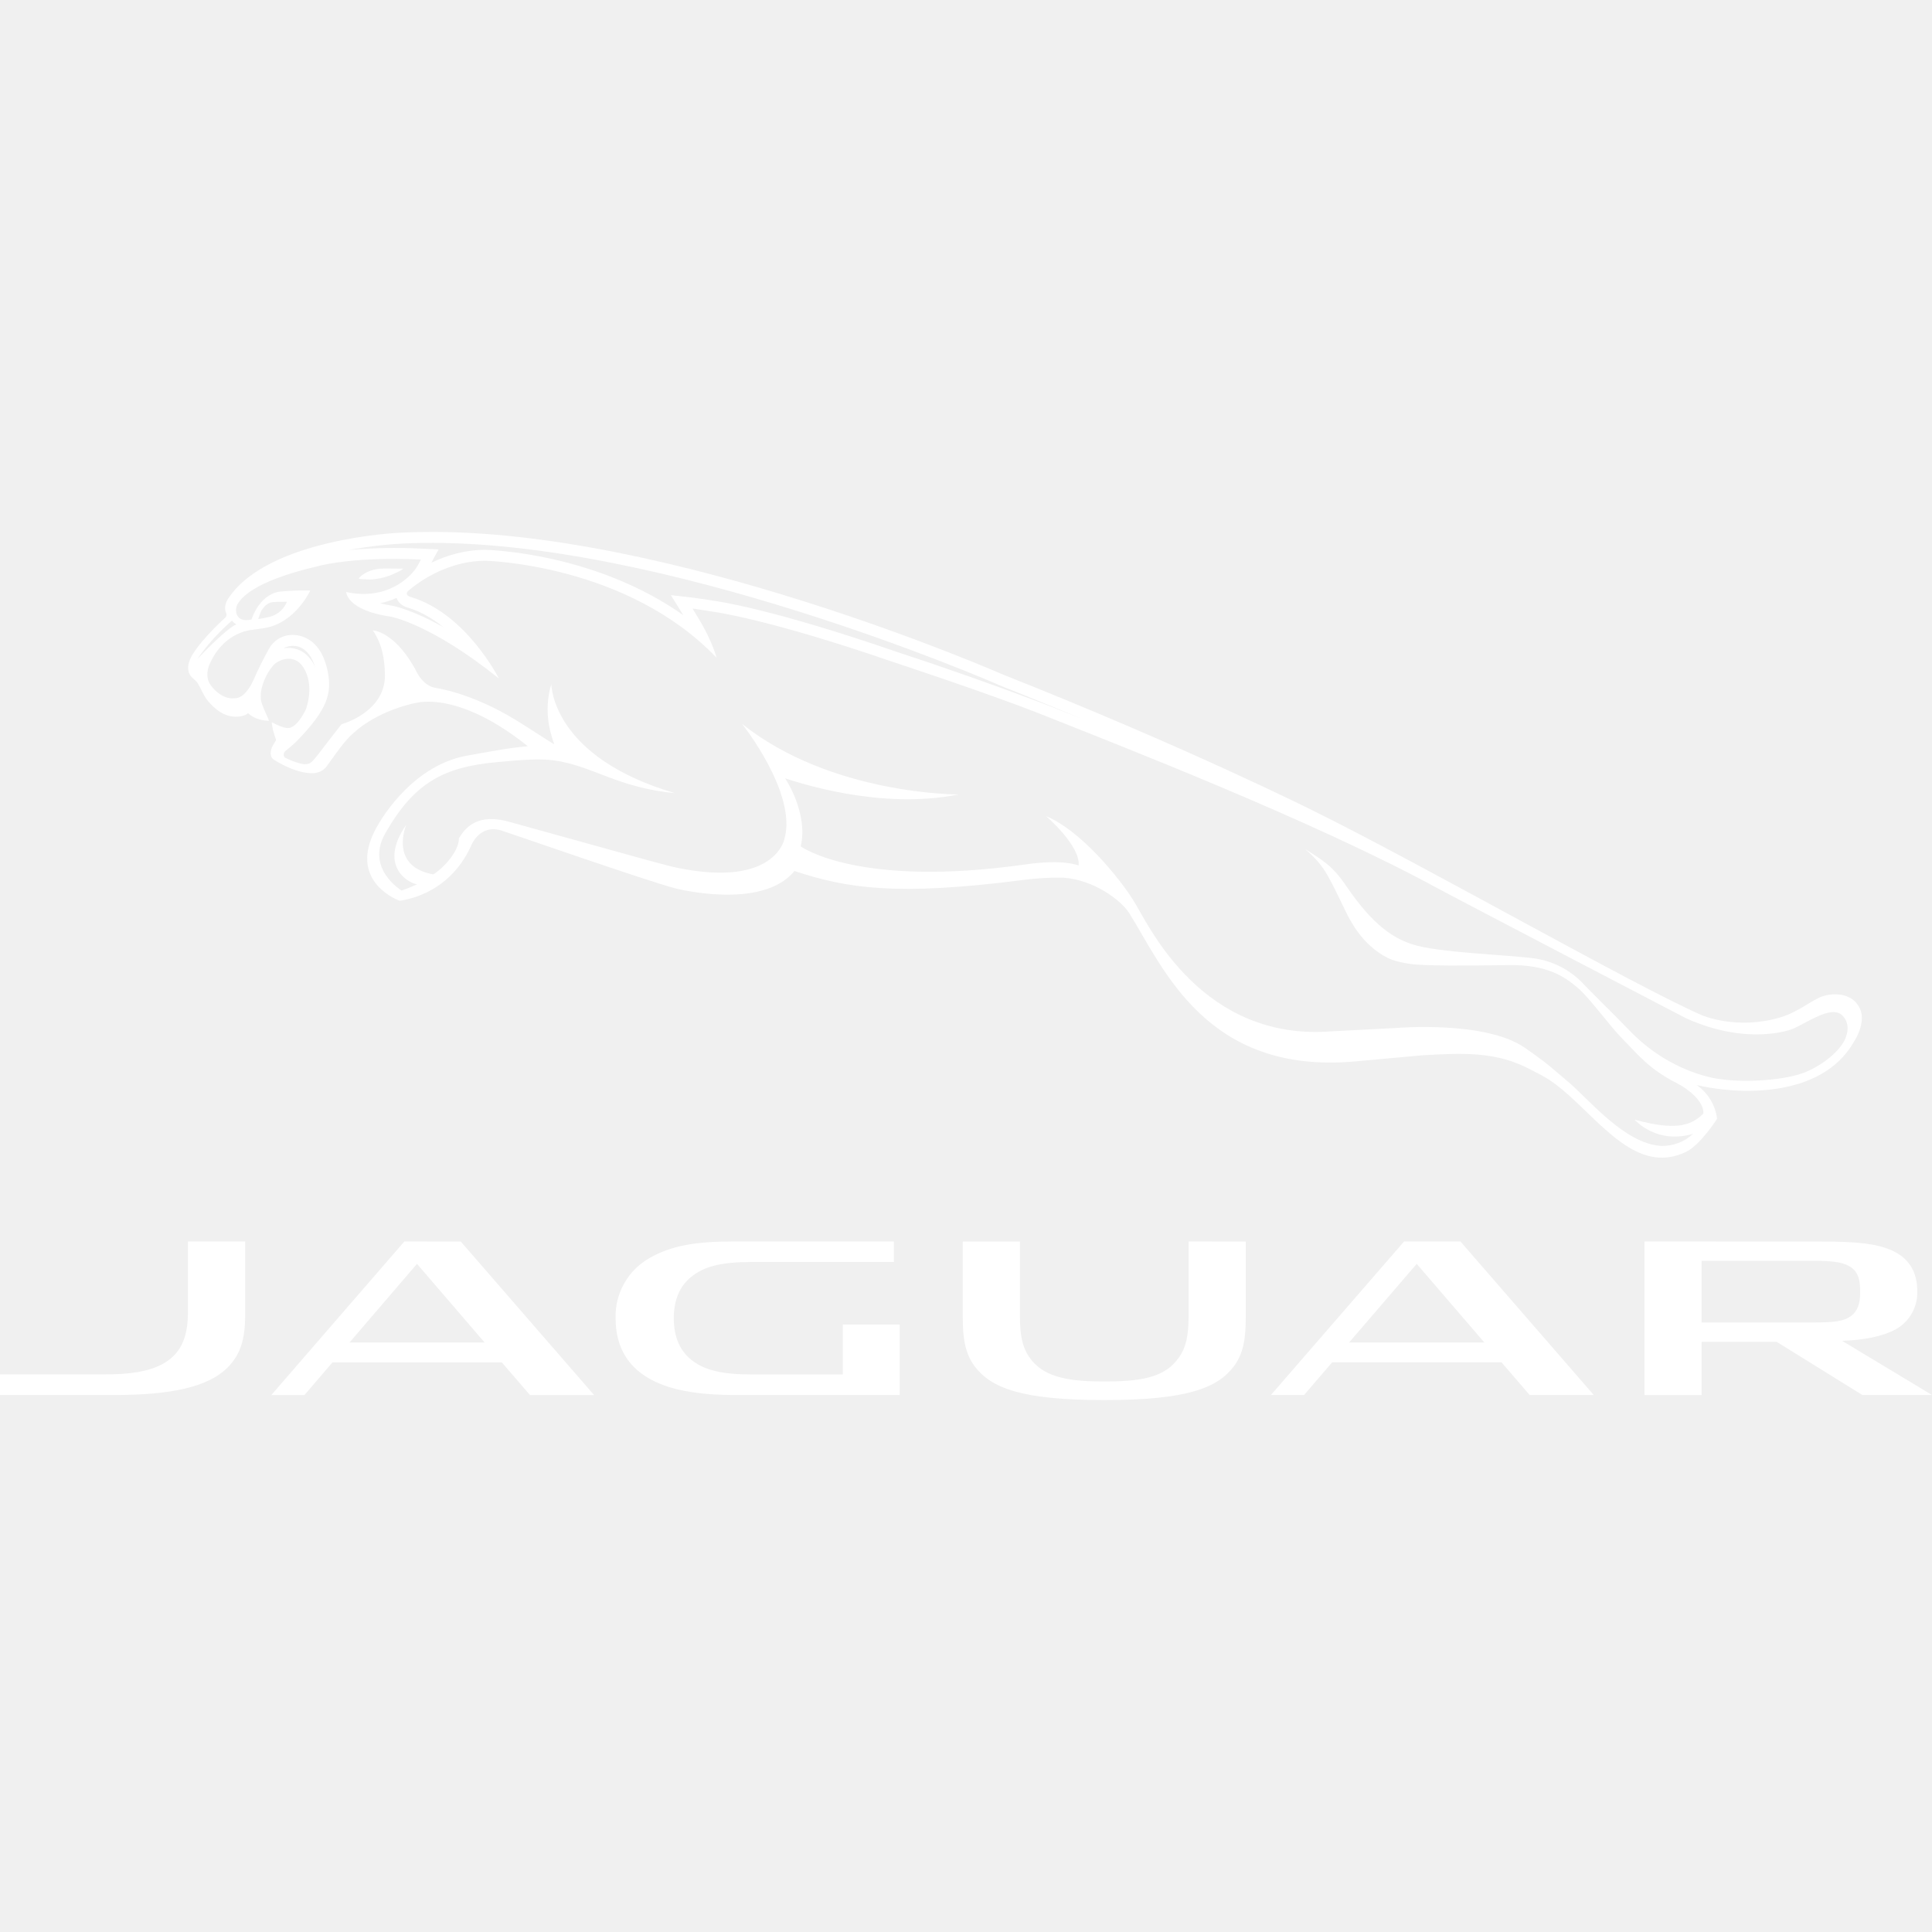
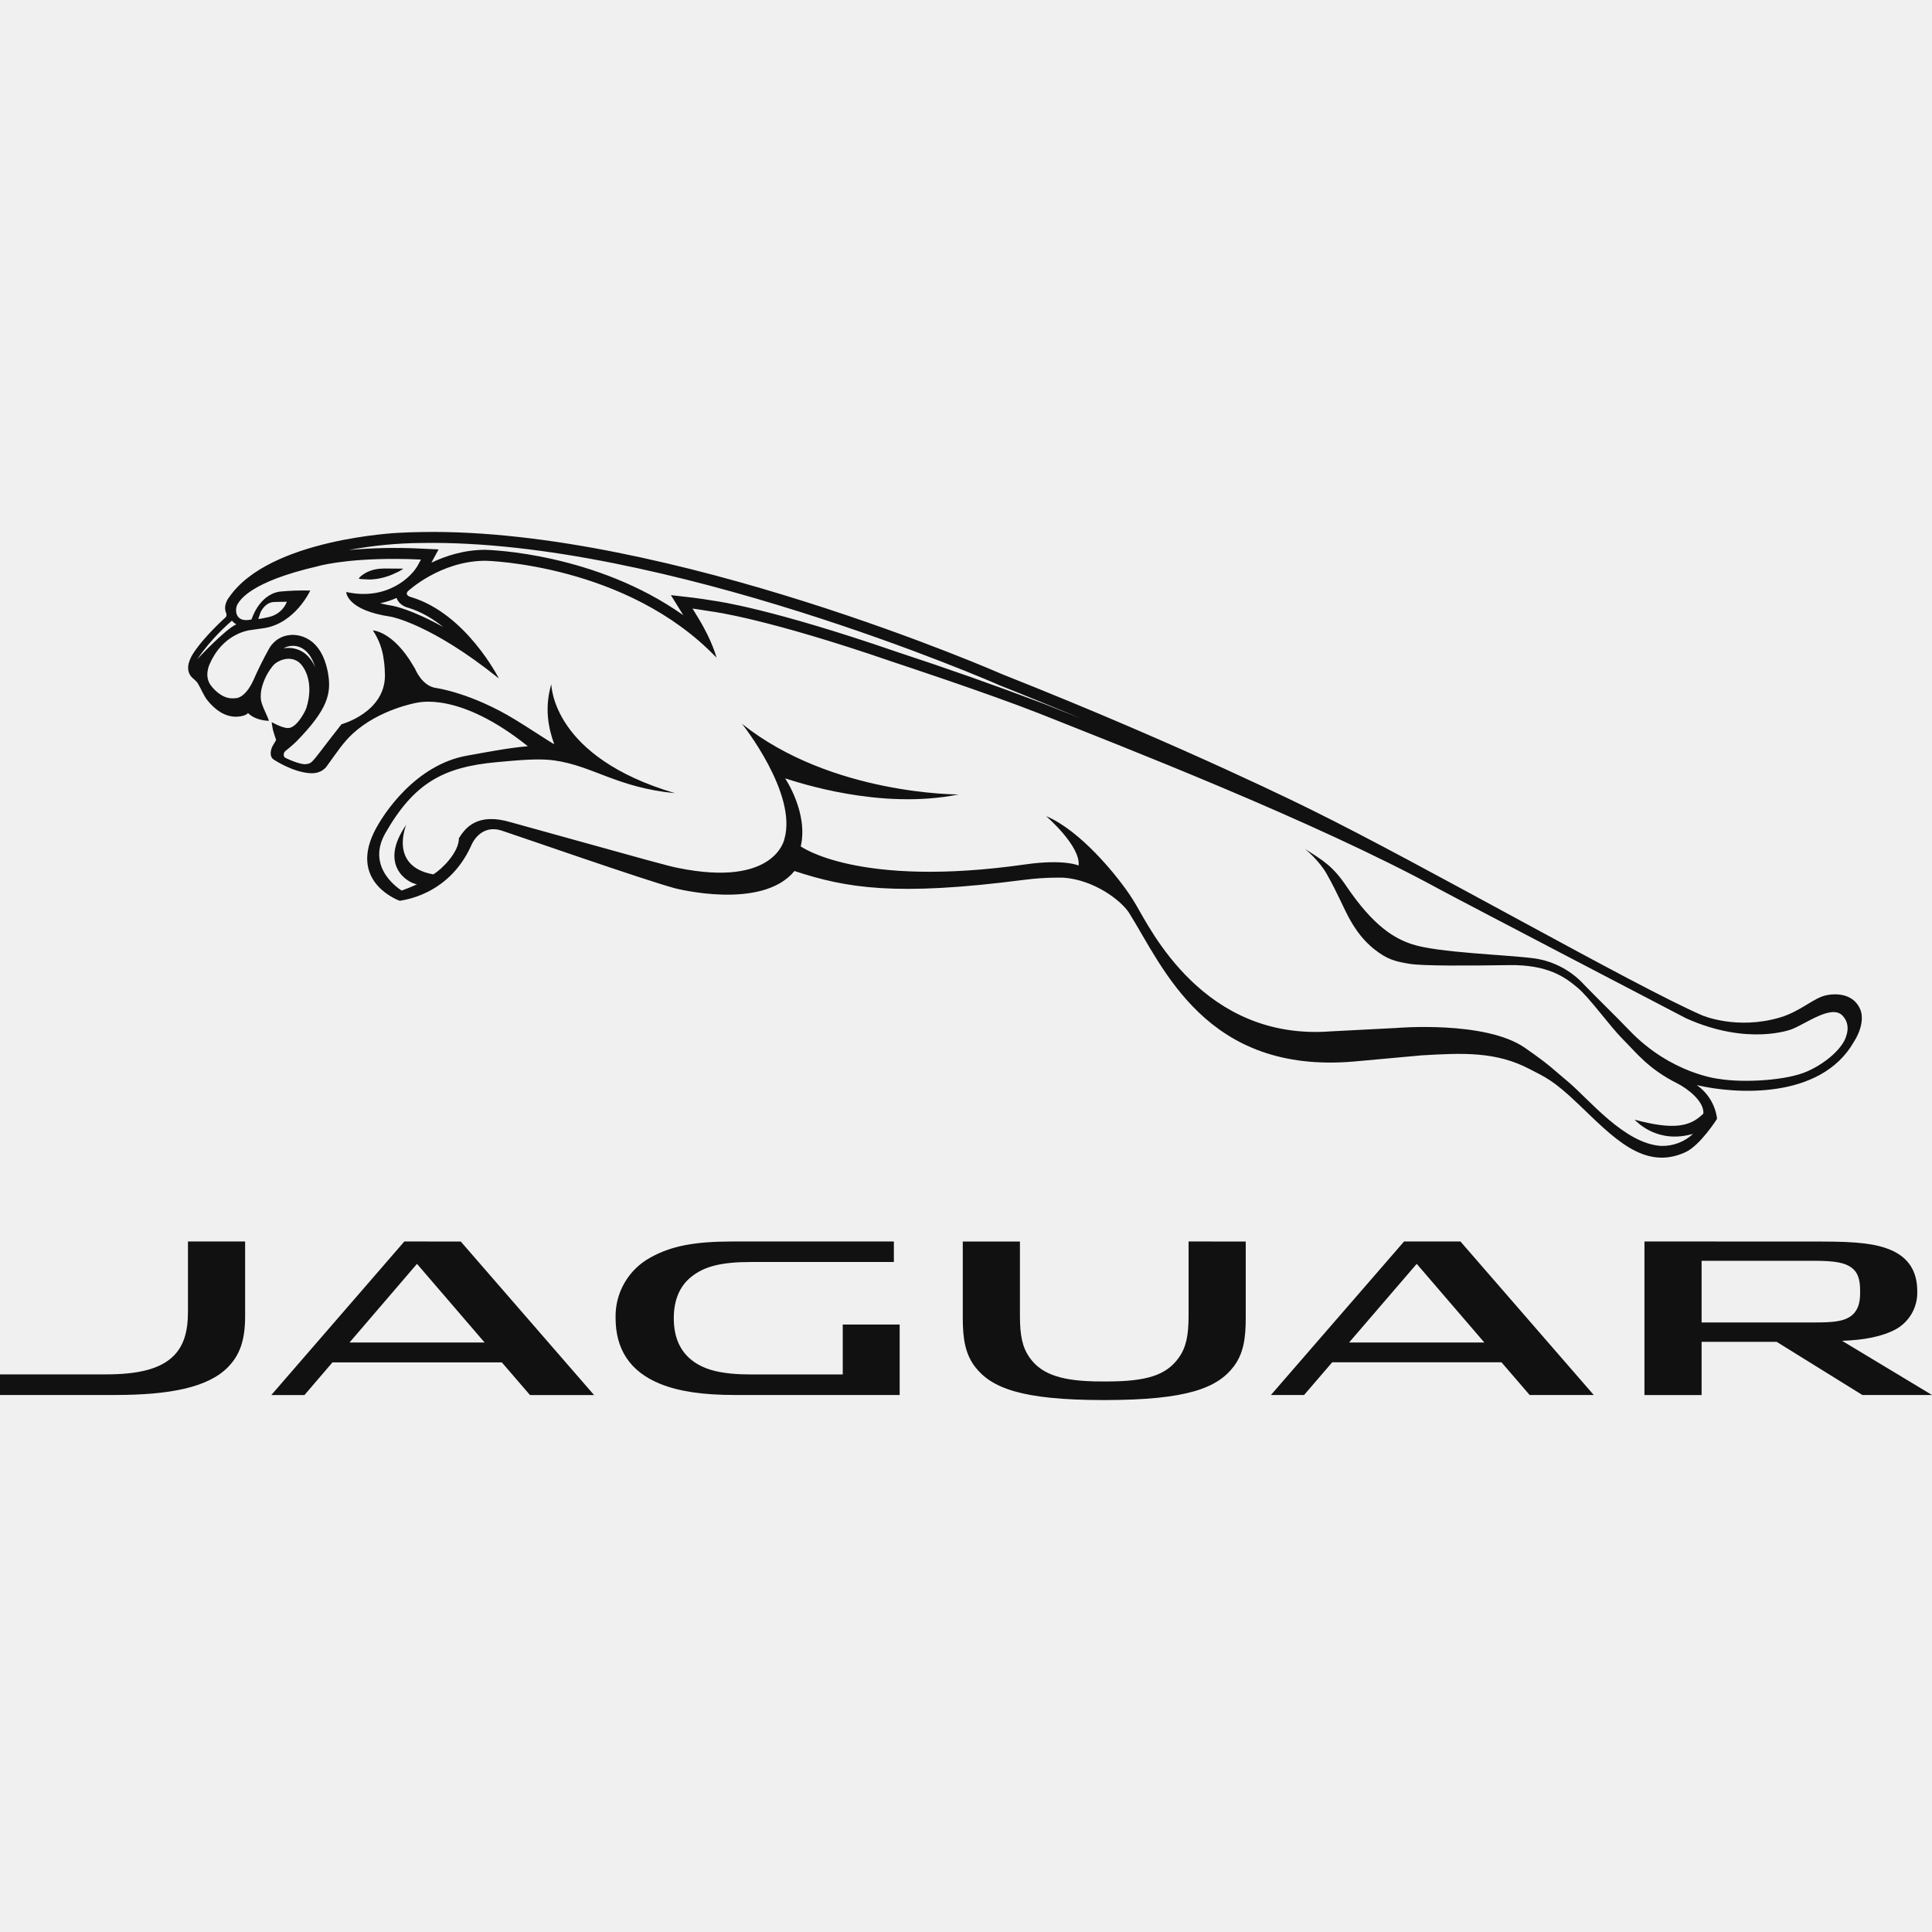
- <svg xmlns="http://www.w3.org/2000/svg" fill="#FFFFFF" role="img" viewBox="0 0 24 24">
+ <svg xmlns="http://www.w3.org/2000/svg" role="img" viewBox="0 0 24 24" fill="#111111">
  <path d="M5.241 6.609a6.93 6.93 0 0 0-.293.01s-1.6.072-2.1.798c0 0-.085.098-.037.203 0 0 .01.03-.01.05 0 0-.27.24-.406.455-.048.078-.102.209 0 .3 0 0 .045.035.063.065.039.064.075.159.123.215.07.084.211.228.41.193.073-.013.09-.04.09-.04.1.099.26.096.26.096-.02-.064-.09-.188-.1-.263a.421.421 0 0 1 .015-.162.701.701 0 0 1 .145-.271c.054-.054.192-.115.303-.038.088.063.194.268.106.56 0 .022-.1.23-.205.26 0 0-.01.004-.03.004-.07 0-.2-.073-.2-.073s0 .018.015.094c.012.043.027.09.04.127 0 0-.025.046-.042.072-.025.045-.046.131.01.17 0 0 .23.157.455.171.154.01.212-.095.212-.095.114-.156.2-.29.32-.399.327-.3.786-.38.786-.38.03-.004.533-.144 1.386.539-.244.02-.534.078-.756.117-.632.113-1.037.71-1.155.952-.307.633.32.851.32.851.01-.006.6-.052.886-.683 0 0 .104-.279.383-.188.182.059 1.79.62 2.152.716 0 0 1.077.28 1.482-.215.649.213 1.257.316 2.85.11.277-.036.495-.027.495-.027.372.027.712.278.815.442.42.671.95 2.003 2.796 1.841l.835-.076c.51-.03.924-.05 1.345.172.183.096.285.131.596.428.425.404.816.842 1.336.603.185-.085.393-.415.393-.415a.598.598 0 0 0-.253-.419c.473.113 1.54.185 1.952-.536.107-.168.118-.318.078-.408-.113-.253-.426-.17-.426-.17-.148.03-.317.2-.568.274-.538.16-.968-.026-.968-.026-.829-.359-3.493-1.884-4.848-2.55 0 0-1.555-.78-3.839-1.684 0 0-4.148-1.823-7.212-1.77zm0 .136c3-.051 7.113 1.739 7.154 1.758v.001c.368.146.716.289 1.043.425l-.475-.188a43.23 43.23 0 0 0-1.828-.645c-1.544-.533-2.22-.627-2.267-.633a5.54 5.54 0 0 0-.256-.038l-.278-.032.154.249c-1.09-.771-2.395-.81-2.459-.812-.263 0-.492.075-.67.16l.089-.165-.216-.01a6.333 6.333 0 0 0-.901.018 5.1 5.1 0 0 1 .908-.088zm-.319.198c.095 0 .197.003.307.008l-.036.067c-.077.146-.385.448-.892.336 0 0 0 .226.555.307 0 0 .497.088 1.341.767 0 0-.403-.802-1.088-1.01 0 0-.086-.018-.044-.072 0 0 .404-.38.967-.38 0 0 1.754.038 2.869 1.204 0 0-.05-.203-.225-.49l-.073-.12s.067.008.25.038c0 0 .67.083 2.243.626 0 0 1.179.388 1.824.643.97.387 3.398 1.327 4.947 2.172.276.15 3.077 1.61 3.077 1.61.775.349 1.312.137 1.312.137.175-.066.492-.31.63-.172.071.071.081.167.047.26-.04.14-.24.328-.483.435-.255.114-.787.144-1.094.094 0 0-.596-.06-1.117-.605-.165-.172-.367-.367-.554-.559a1.038 1.038 0 0 0-.62-.333c-.35-.047-1.205-.07-1.526-.177-.215-.072-.474-.217-.819-.728-.166-.244-.283-.311-.509-.455 0 0 .173.138.271.312.142.252.213.435.29.57.077.135.164.254.295.36.164.131.266.156.443.185.17.028.742.023 1.232.016.483-.008.699.148.857.282.147.124.4.477.554.632.184.184.32.372.684.556.127.064.334.222.323.374-.164.164-.367.207-.855.076.035.034.29.303.727.176a.558.558 0 0 1-.396.15c-.458-.026-.906-.59-1.158-.798-.19-.158-.213-.197-.537-.422-.493-.341-1.598-.245-1.598-.245l-.812.042c-1.58.12-2.244-1.28-2.419-1.572a2.422 2.422 0 0 0-.168-.25c-.08-.108-.512-.668-.949-.852 0 0 .43.37.404.614 0 0-.178-.083-.662-.014-2.081.297-2.79-.224-2.79-.224.097-.417-.194-.845-.194-.845.16.05 1.184.396 2.155.2 0 0-1.581.008-2.69-.877 0 0 .69.865.526 1.431 0 0-.113.603-1.316.36-.129-.025-.28-.068-2.08-.568-.424-.127-.57.075-.647.197 0 .178-.213.386-.318.45-.558-.1-.336-.617-.336-.617-.35.502.017.724.133.74-.07.033-.135.058-.19.078 0 0-.457-.271-.202-.715.355-.62.717-.819 1.38-.88.29-.027.531-.048.715-.022.48.066.782.338 1.502.407-1.528-.45-1.532-1.335-1.537-1.352V8.5c-.085.292-.038.538.037.746-.02-.008-.355-.228-.483-.305-.548-.335-.982-.394-.982-.394-.182-.023-.266-.244-.266-.244-.01-.011-.013-.022-.02-.032-.252-.432-.502-.44-.502-.44a.836.836 0 0 1 .136.372c.01.055.014.157.014.187 0 .462-.54.607-.54.607-.372.473-.353.483-.436.495-.083.012-.265-.08-.265-.08-.014-.008-.018-.029-.016-.042 0-.029.028-.047.028-.047.07-.055.127-.11.127-.11.394-.403.441-.6.393-.861-.1-.524-.474-.463-.474-.463-.182.018-.256.168-.256.168a4.576 4.576 0 0 0-.195.392c-.08.176-.164.215-.207.223a.396.396 0 0 1-.065.003c-.127-.005-.223-.121-.223-.121-.01-.006-.01-.013-.016-.018-.116-.124-.032-.287-.032-.287.156-.363.46-.416.5-.421l.182-.026c.385-.065.567-.466.567-.466a2.99 2.99 0 0 0-.386.014c-.256.045-.343.346-.343.345-.216.05-.21-.136-.172-.193.034-.052.16-.275.991-.467 0 0 .314-.095.978-.092zm-.159.12c-.2 0-.305.112-.305.123 0 .006.027.009.07.01l.07.003a.79.79 0 0 0 .32-.083.422.422 0 0 0 .092-.052l-.245-.002zm.164.363v.004c.03.081.108.11.143.12v-.001c.163.05.309.138.437.241-.39-.218-.613-.261-.628-.264a1.609 1.609 0 0 1-.157-.032.987.987 0 0 0 .208-.068zm-1.364.05s-.05.16-.247.194c0 0-.077.018-.108.019l.021-.06c0-.012.051-.138.165-.15 0 0 .066-.004.169-.004zm-.683.233a.213.213 0 0 0 .056.047c-.135.057-.485.432-.485.432.177-.262.408-.458.41-.46 0-.003.01-.006.01-.009 0-.003.01-.007.01-.01zm.737.315c.038-.005.217-.012.3.27a.433.433 0 0 0-.14-.185.339.339 0 0 0-.254-.055.2.2 0 0 1 .094-.03zm-1.282 7.398v.873c0 .255-.056.426-.18.55-.165.162-.437.228-.84.228H0v.256h1.428c.677 0 1.156-.092 1.405-.347.143-.146.212-.329.212-.63v-.93zm2.688 0L3.37 17.33h.412l.348-.406h2.104l.35.406h.796l-1.656-1.907zm4.086 0c-.483 0-.772.056-1.03.2a.831.831 0 0 0-.432.75c0 .385.175.666.557.82.229.093.532.137.917.137h2.055v-.875h-.707v.62H9.336c-.366 0-.58-.053-.737-.173-.15-.115-.229-.289-.229-.525 0-.229.075-.4.215-.513.158-.128.365-.186.745-.186h1.774v-.255zm5.656 0v.924c0 .24-.03.393-.122.52-.154.217-.397.295-.896.295h-.06c-.476 0-.741-.078-.895-.294-.091-.128-.122-.273-.122-.521v-.923h-.71v.95c0 .246.027.44.15.603.202.264.574.416 1.6.416h.011c1.032 0 1.402-.152 1.604-.416.124-.163.15-.357.15-.603v-.95zm2.677 0l-1.654 1.907h.412l.349-.406h2.103l.35.406h.796l-1.656-1.907zm2.986 0v1.908h.71v-.661h.933l1.064.66H24l-1.117-.673c.266-.009.493-.05.667-.143a.52.52 0 0 0 .267-.472c0-.255-.114-.418-.321-.51-.185-.08-.413-.108-.866-.108zm.71.24h1.399c.266 0 .384.026.465.086.077.058.105.146.105.283v.036c0 .123-.03.223-.12.286-.09.062-.214.075-.441.075h-1.408zM5.18 15.7l.84.977H4.342zm12.419 0l.84.977h-1.68z" />
</svg>
